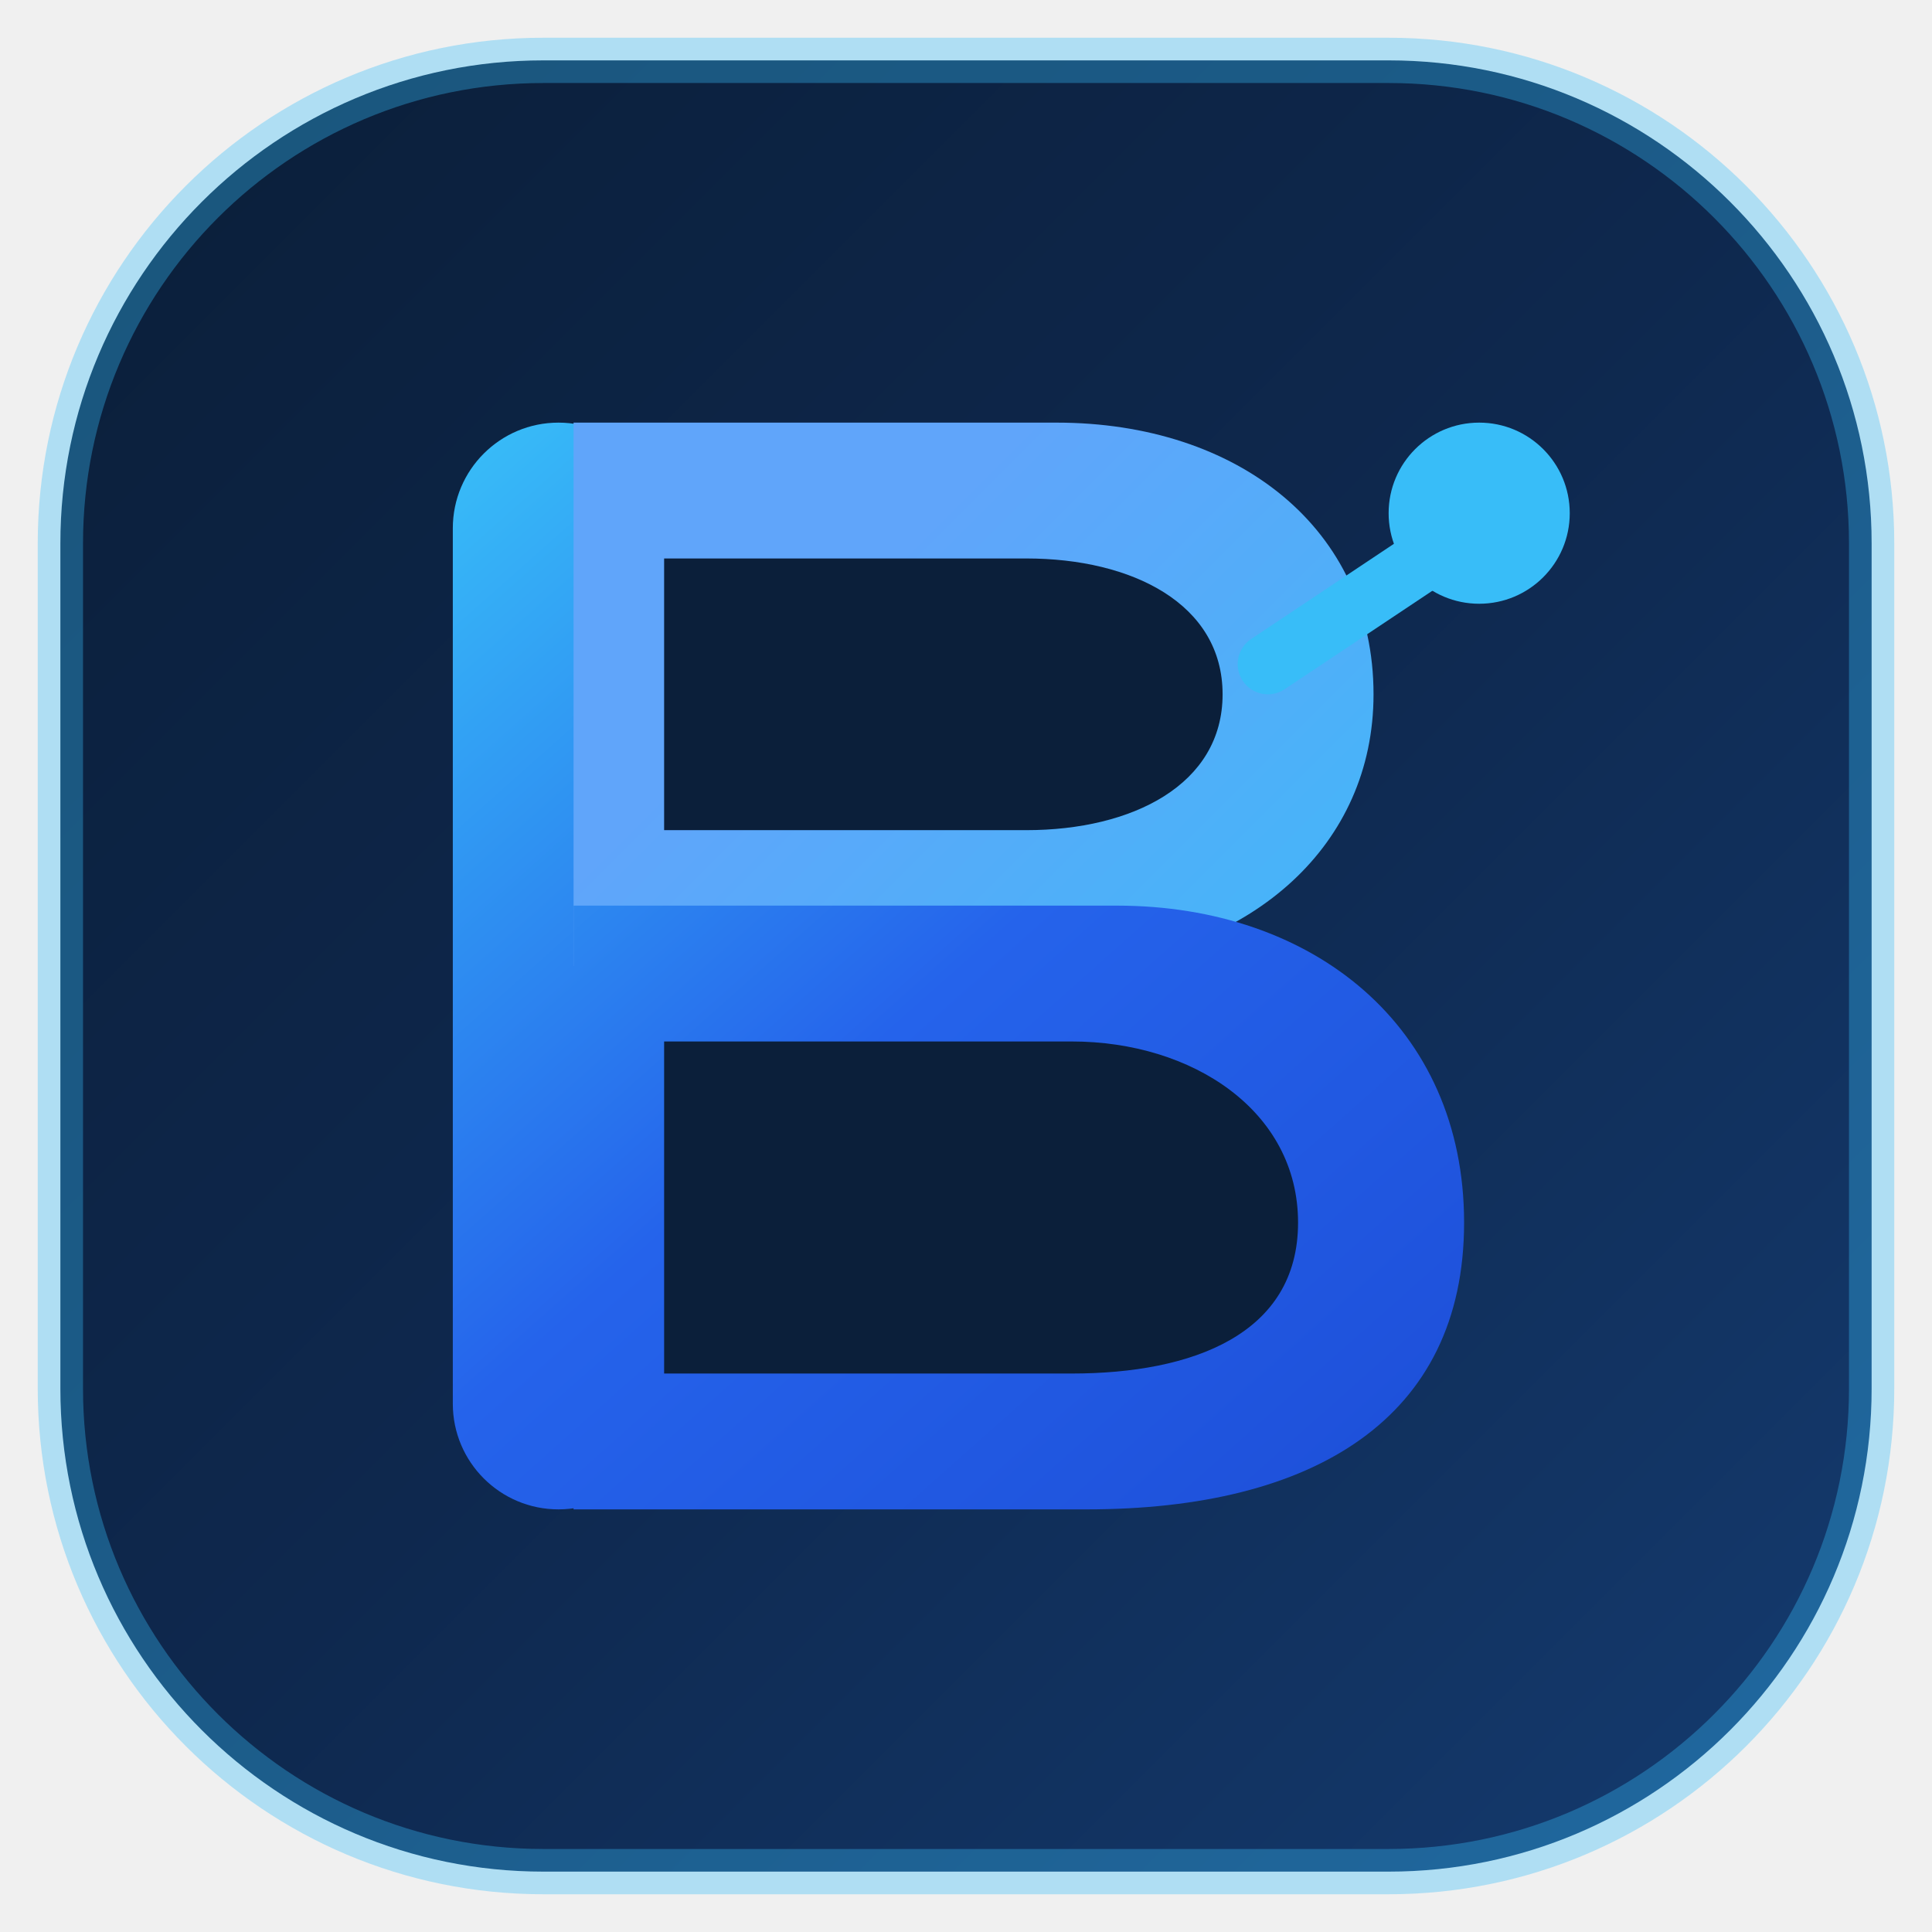
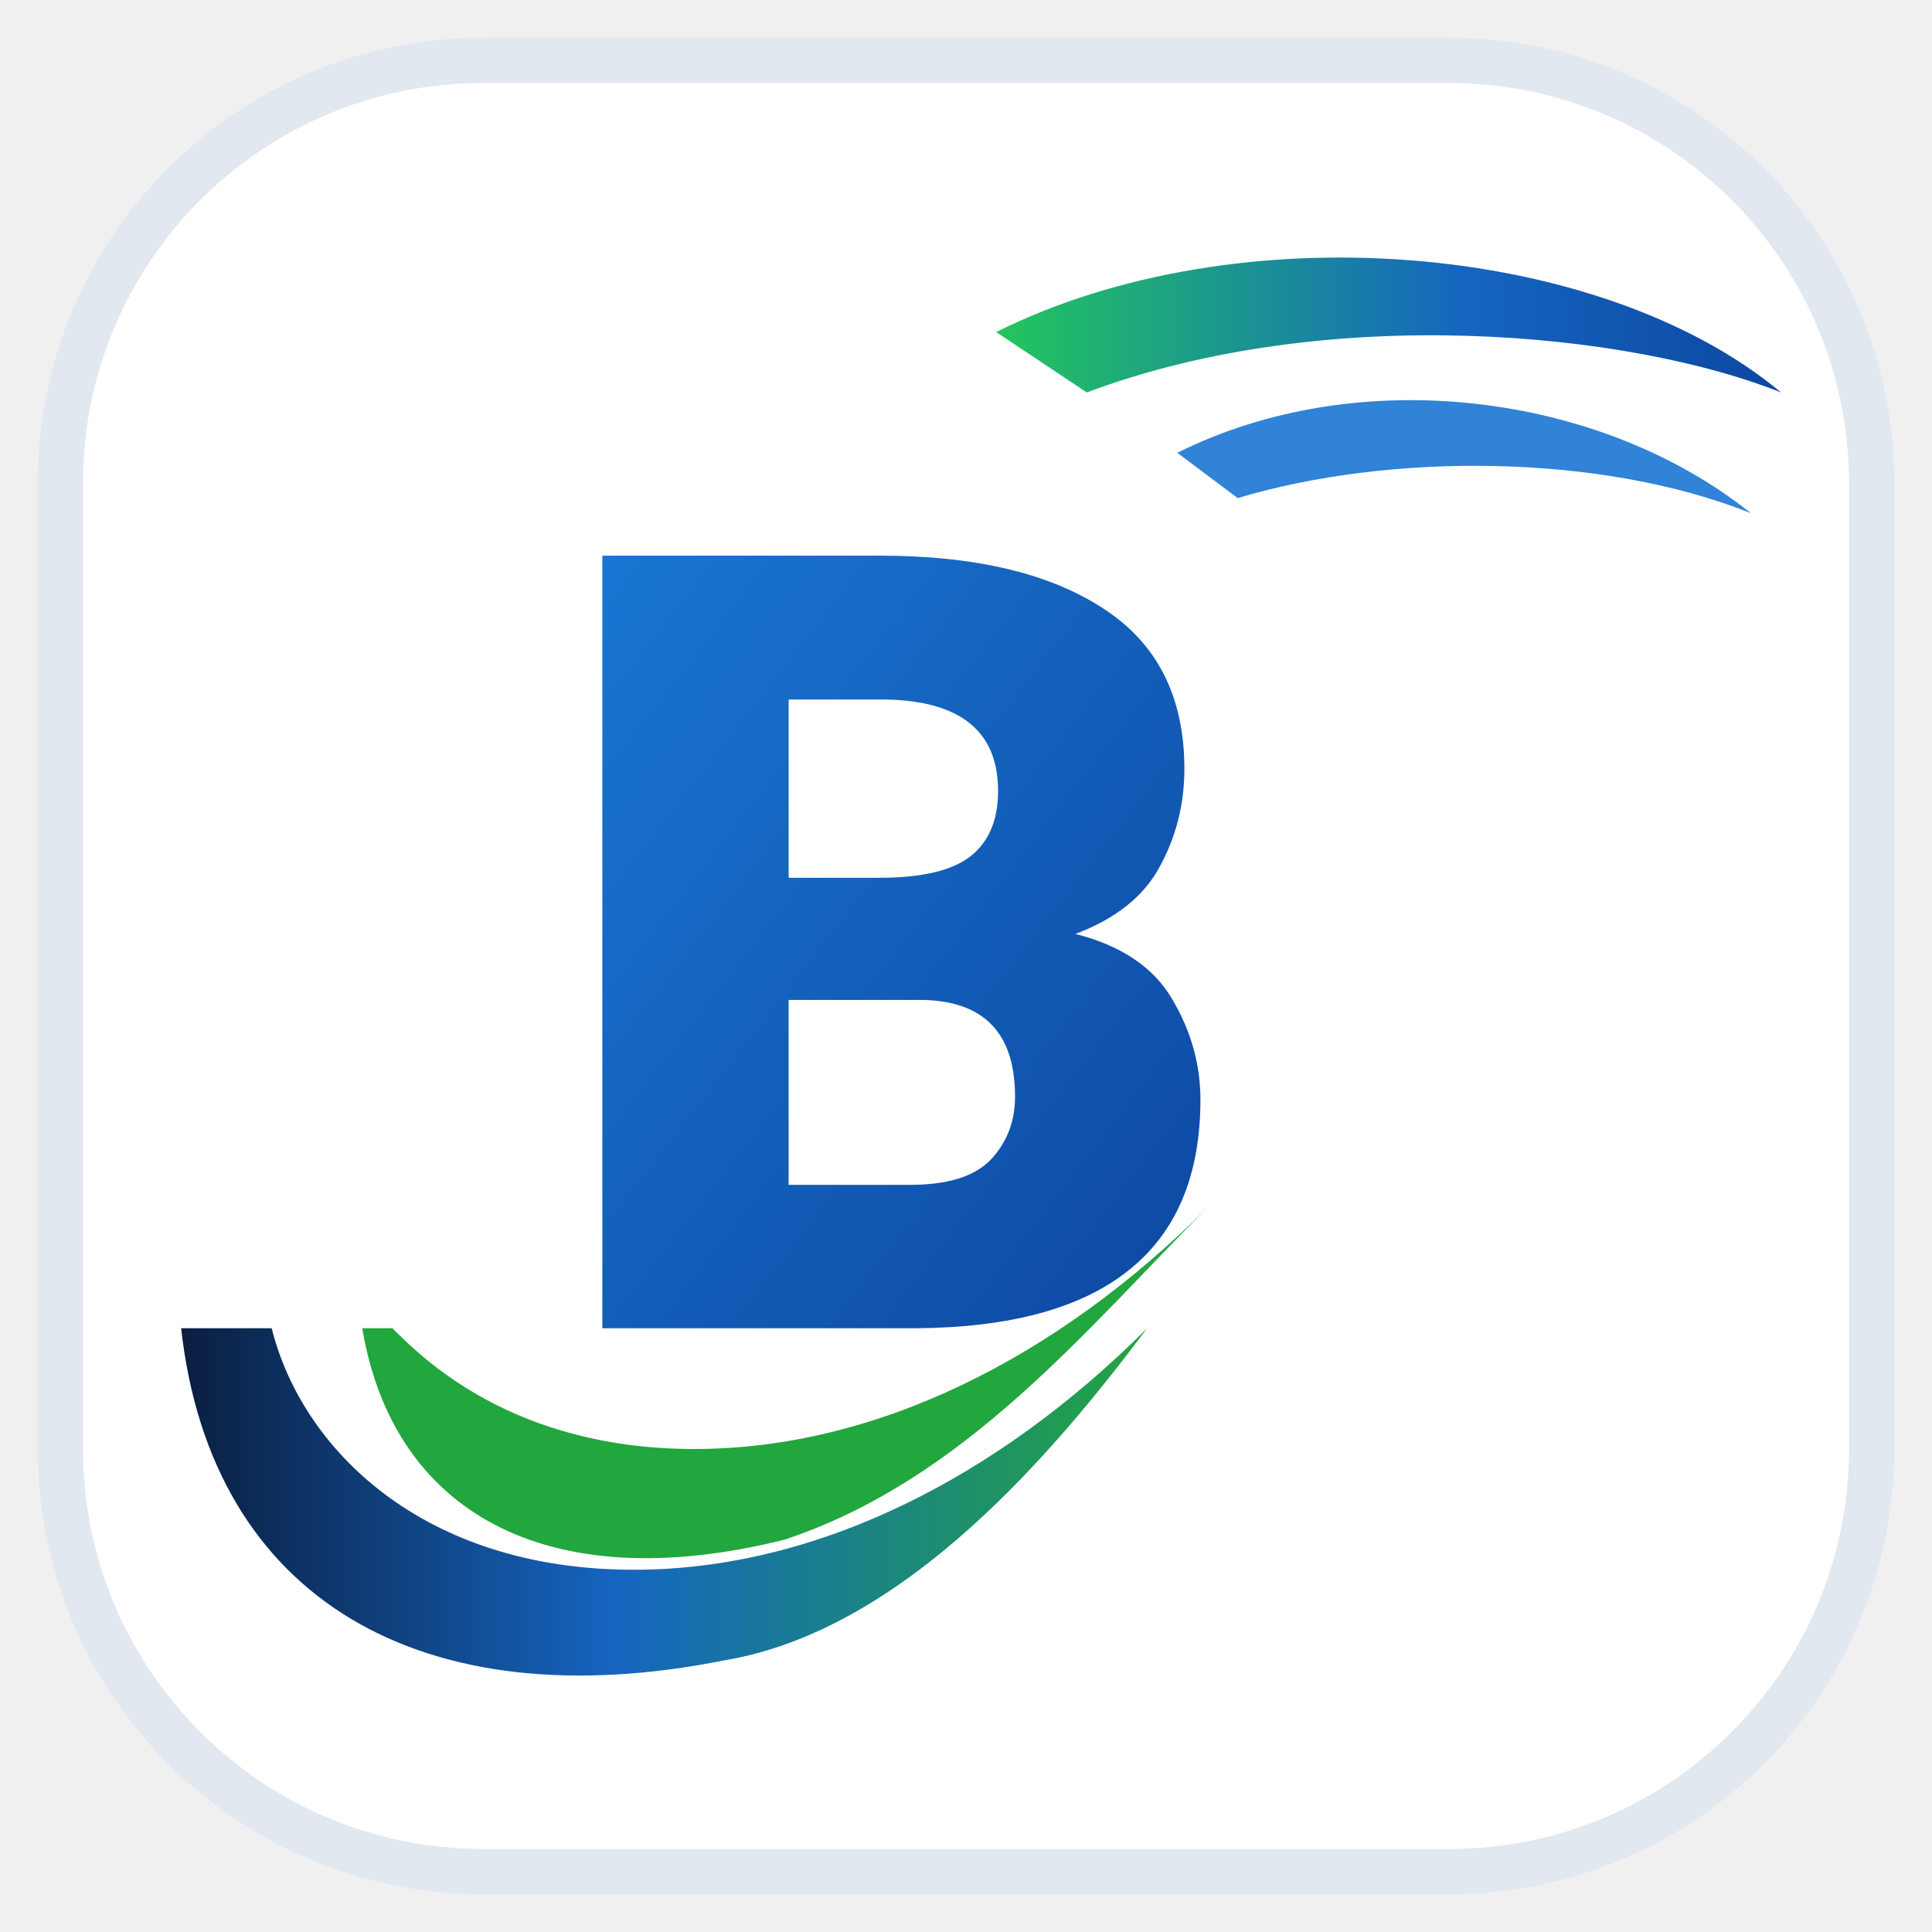
<svg xmlns="http://www.w3.org/2000/svg" viewBox="0 0 64 64" fill="none">
  <defs>
-     <linearGradient id="borlim-fav-bg" x1="4" y1="4" x2="60" y2="60" gradientUnits="userSpaceOnUse">
-       <stop offset="0%" stop-color="#0B1F3A" />
-       <stop offset="50%" stop-color="#0E284E" />
-       <stop offset="100%" stop-color="#143A6E" />
+     <linearGradient id="fav-top-arc" x1="0%" y1="0%" x2="100%" y2="0%">
+       <stop offset="0%" stop-color="#22C55E" />
+       <stop offset="60%" stop-color="#1565C0" />
+       <stop offset="100%" stop-color="#0D47A1" />
    </linearGradient>
-     <linearGradient id="borlim-fav-accent" x1="16" y1="14" x2="48" y2="50" gradientUnits="userSpaceOnUse">
-       <stop offset="0%" stop-color="#38BDF8" />
-       <stop offset="50%" stop-color="#2563EB" />
-       <stop offset="100%" stop-color="#1D4ED8" />
+     <linearGradient id="fav-bot-swash" x1="0%" y1="0%" x2="100%" y2="0%">
+       <stop offset="0%" stop-color="#0A1E3F" />
+       <stop offset="45%" stop-color="#1565C0" />
+       <stop offset="100%" stop-color="#22A63E" />
    </linearGradient>
-     <linearGradient id="borlim-fav-gold" x1="28" y1="20" x2="48" y2="40" gradientUnits="userSpaceOnUse">
-       <stop offset="0%" stop-color="#60A5FA" />
-       <stop offset="100%" stop-color="#38BDF8" />
+     <linearGradient id="fav-b-grad" x1="0%" y1="0%" x2="100%" y2="100%">
+       <stop offset="0%" stop-color="#1976D2" />
+       <stop offset="100%" stop-color="#0D47A1" />
    </linearGradient>
  </defs>
-   <rect x="2" y="2" width="60" height="60" rx="16" fill="url(#borlim-fav-bg)" stroke="#38BDF8" stroke-width="1.5" stroke-opacity="0.35" />
-   <rect x="15" y="14" width="7" height="36" rx="3.5" fill="url(#borlim-fav-accent)" />
-   <path d="M19 14 H35 C41 14 45.5 17.5 45.5 23 C45.5 28 41.5 31.5 36 32 H19 Z" fill="url(#borlim-fav-gold)" />
-   <path d="M22 18.5 H34 C37.5 18.5 40.5 20 40.5 23 C40.5 26 37.5 27.5 34 27.5 H22 Z" fill="#0B1F3A" />
-   <path d="M19 30 H37 C43.5 30 48.5 34 48.5 40.5 C48.5 47 43.5 50 36 50 H19 Z" fill="url(#borlim-fav-accent)" />
-   <path d="M22 34.5 H35.5 C39.5 34.5 43 36.8 43 40.5 C43 44.2 39.5 45.5 35.5 45.5 H22 Z" fill="#0B1F3A" />
-   <circle cx="49" cy="17" r="3" fill="#38BDF8" />
-   <path d="M42 22 L48 18" stroke="#38BDF8" stroke-width="2" stroke-linecap="round" />
+   <rect x="2" y="2" width="60" height="60" rx="14" fill="#FFFFFF" stroke="#E2E8F0" stroke-width="1.5" />
+   <path d="M 33 11 C 41 7, 53 8, 59 13 C 54 11, 44 10, 36 13 Z" fill="url(#fav-top-arc)" />
+   <path d="M 39 15 C 45 12, 53 13, 58 17 C 53 15, 46 15, 41 16.5 Z" fill="#1976D2" opacity="0.9" />
+   <text x="18" y="44" font-family="system-ui, -apple-system, 'Segoe UI', Roboto, 'Helvetica Neue', Arial, sans-serif" font-size="36" font-weight="900" letter-spacing="-1" fill="url(#fav-b-grad)">B</text>
+   <path d="M 6 44 C 7 53, 14 57, 24 55 C 30 54, 35 48, 38 44 C 33 49, 27 52, 21 52 C 14 52, 10 48, 9 44 Z" fill="url(#fav-bot-swash)" />
+   <path d="M 12 44 C 13 50, 18 53, 26 51 C 32 49, 36 44, 40 40 C 35 45, 29 48, 23 48 C 17 48, 14 45, 13 44 Z" fill="#22A63E" />
</svg>
